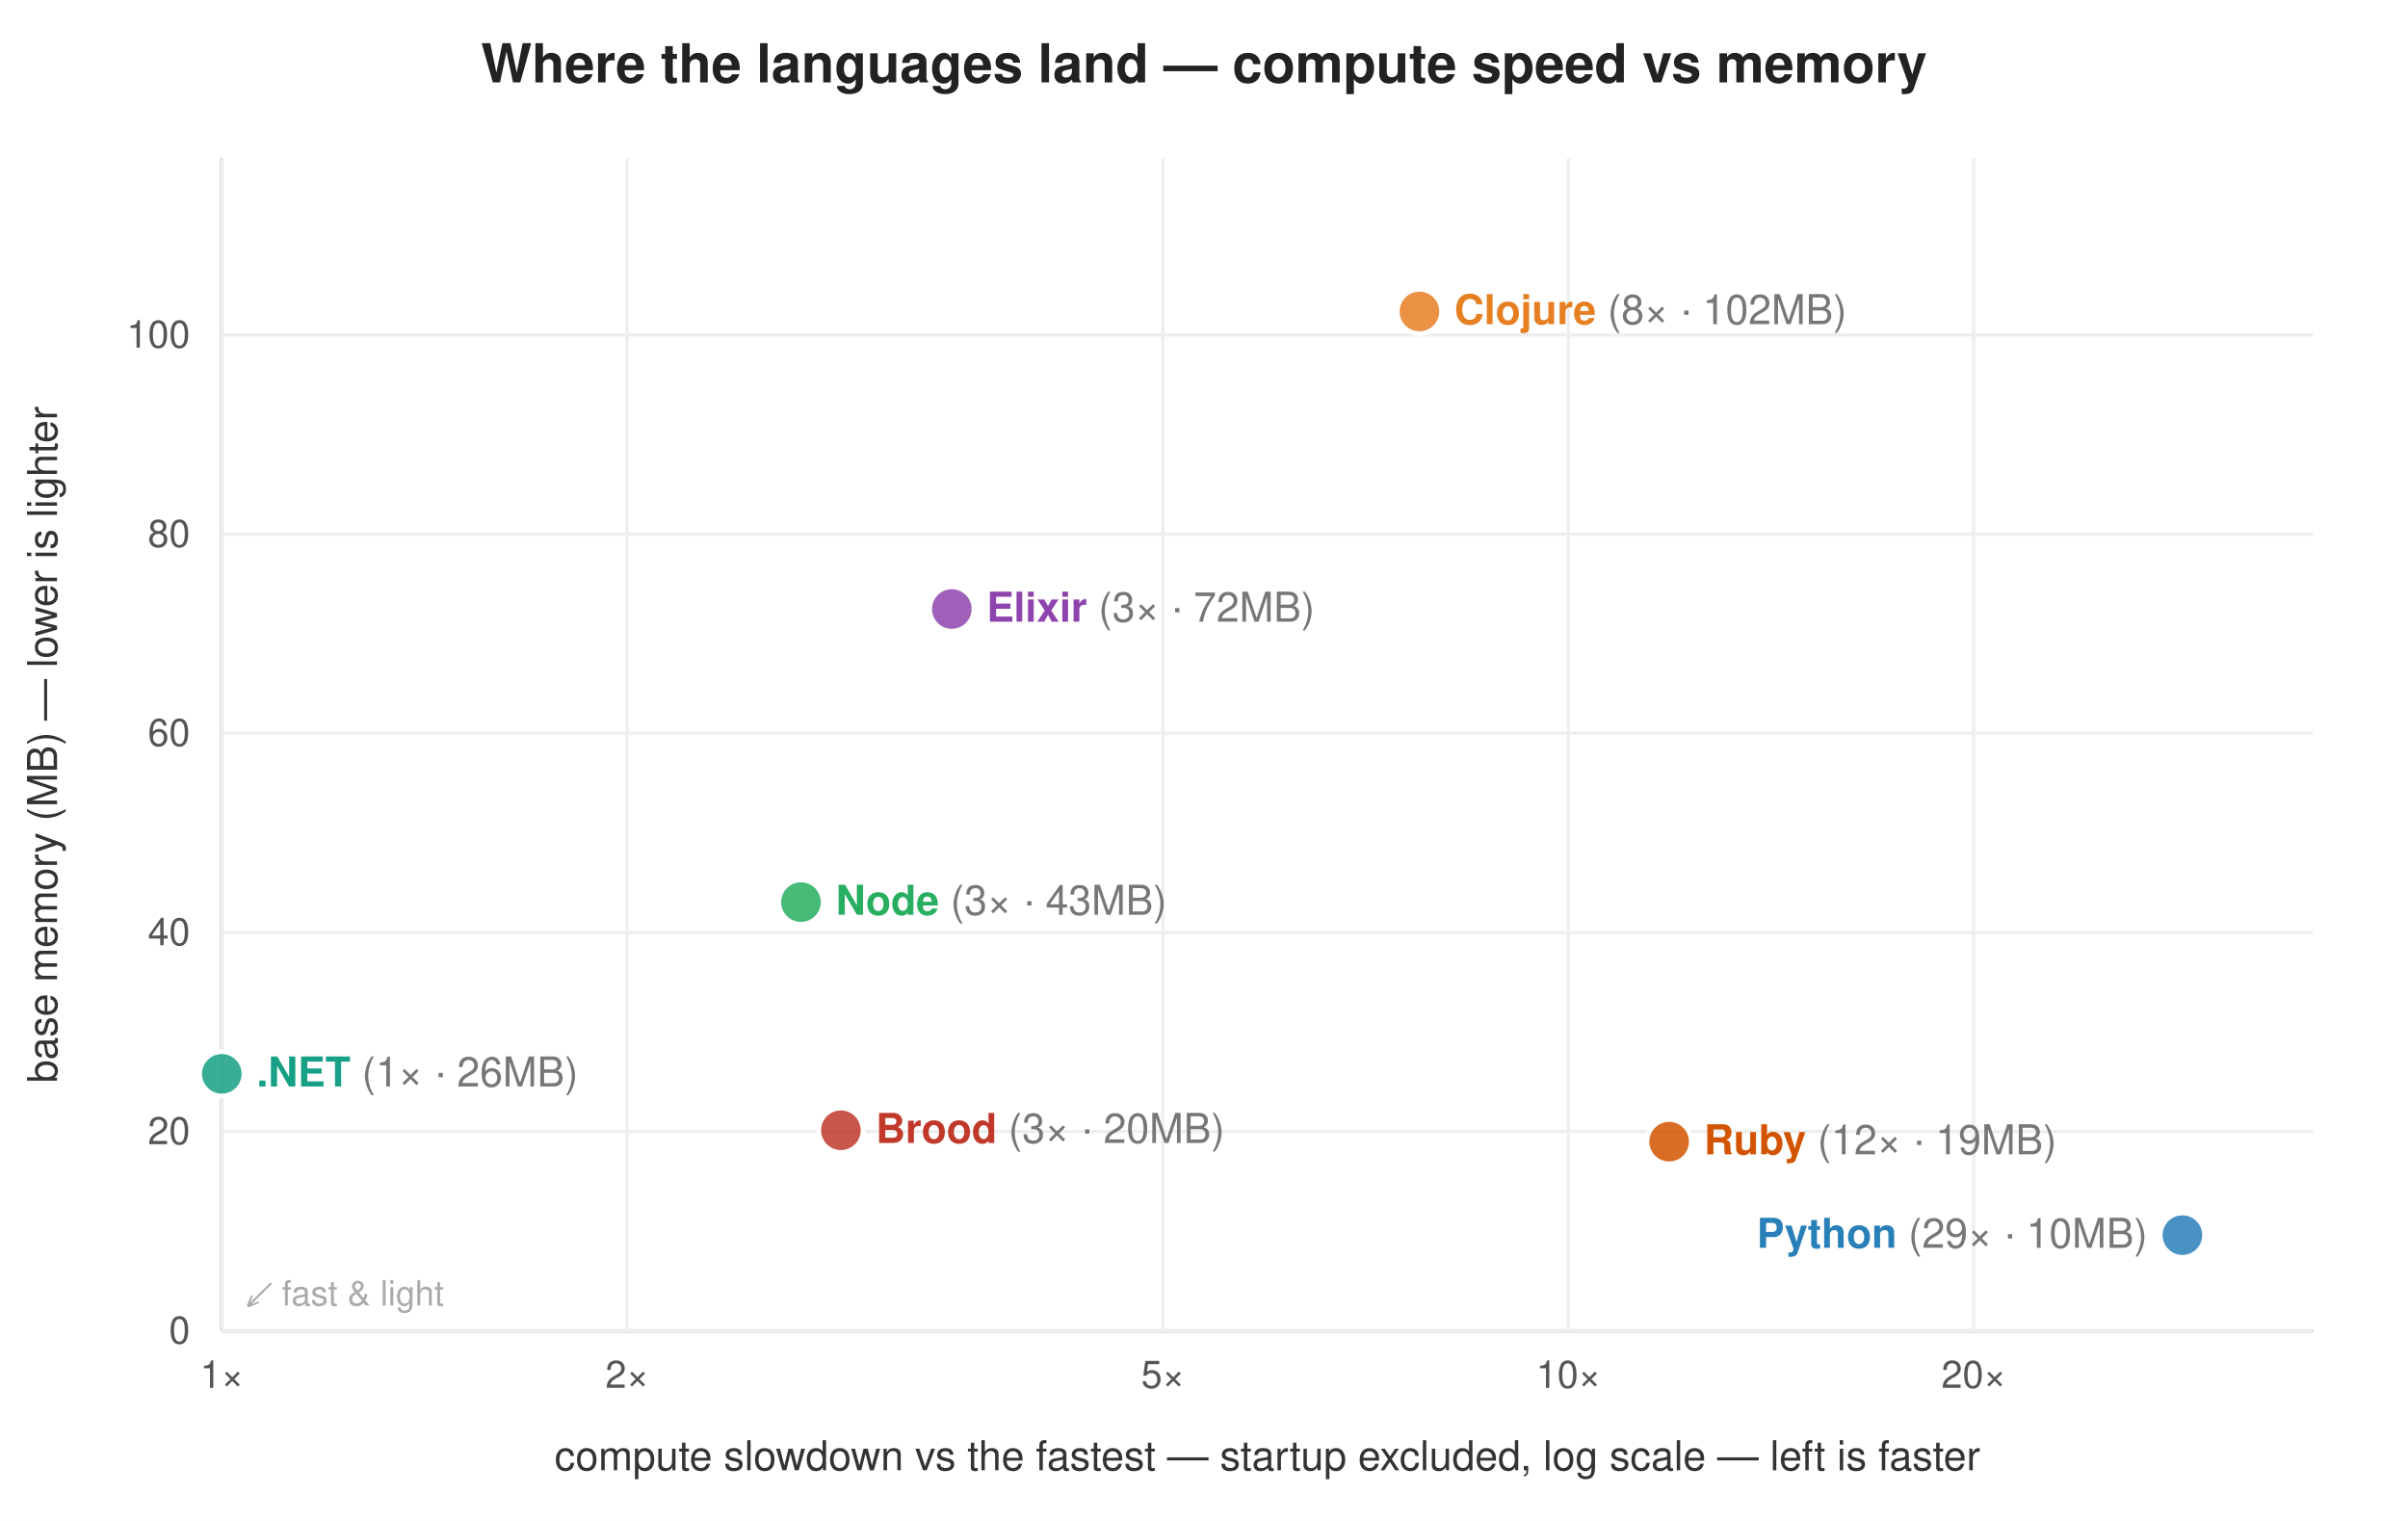
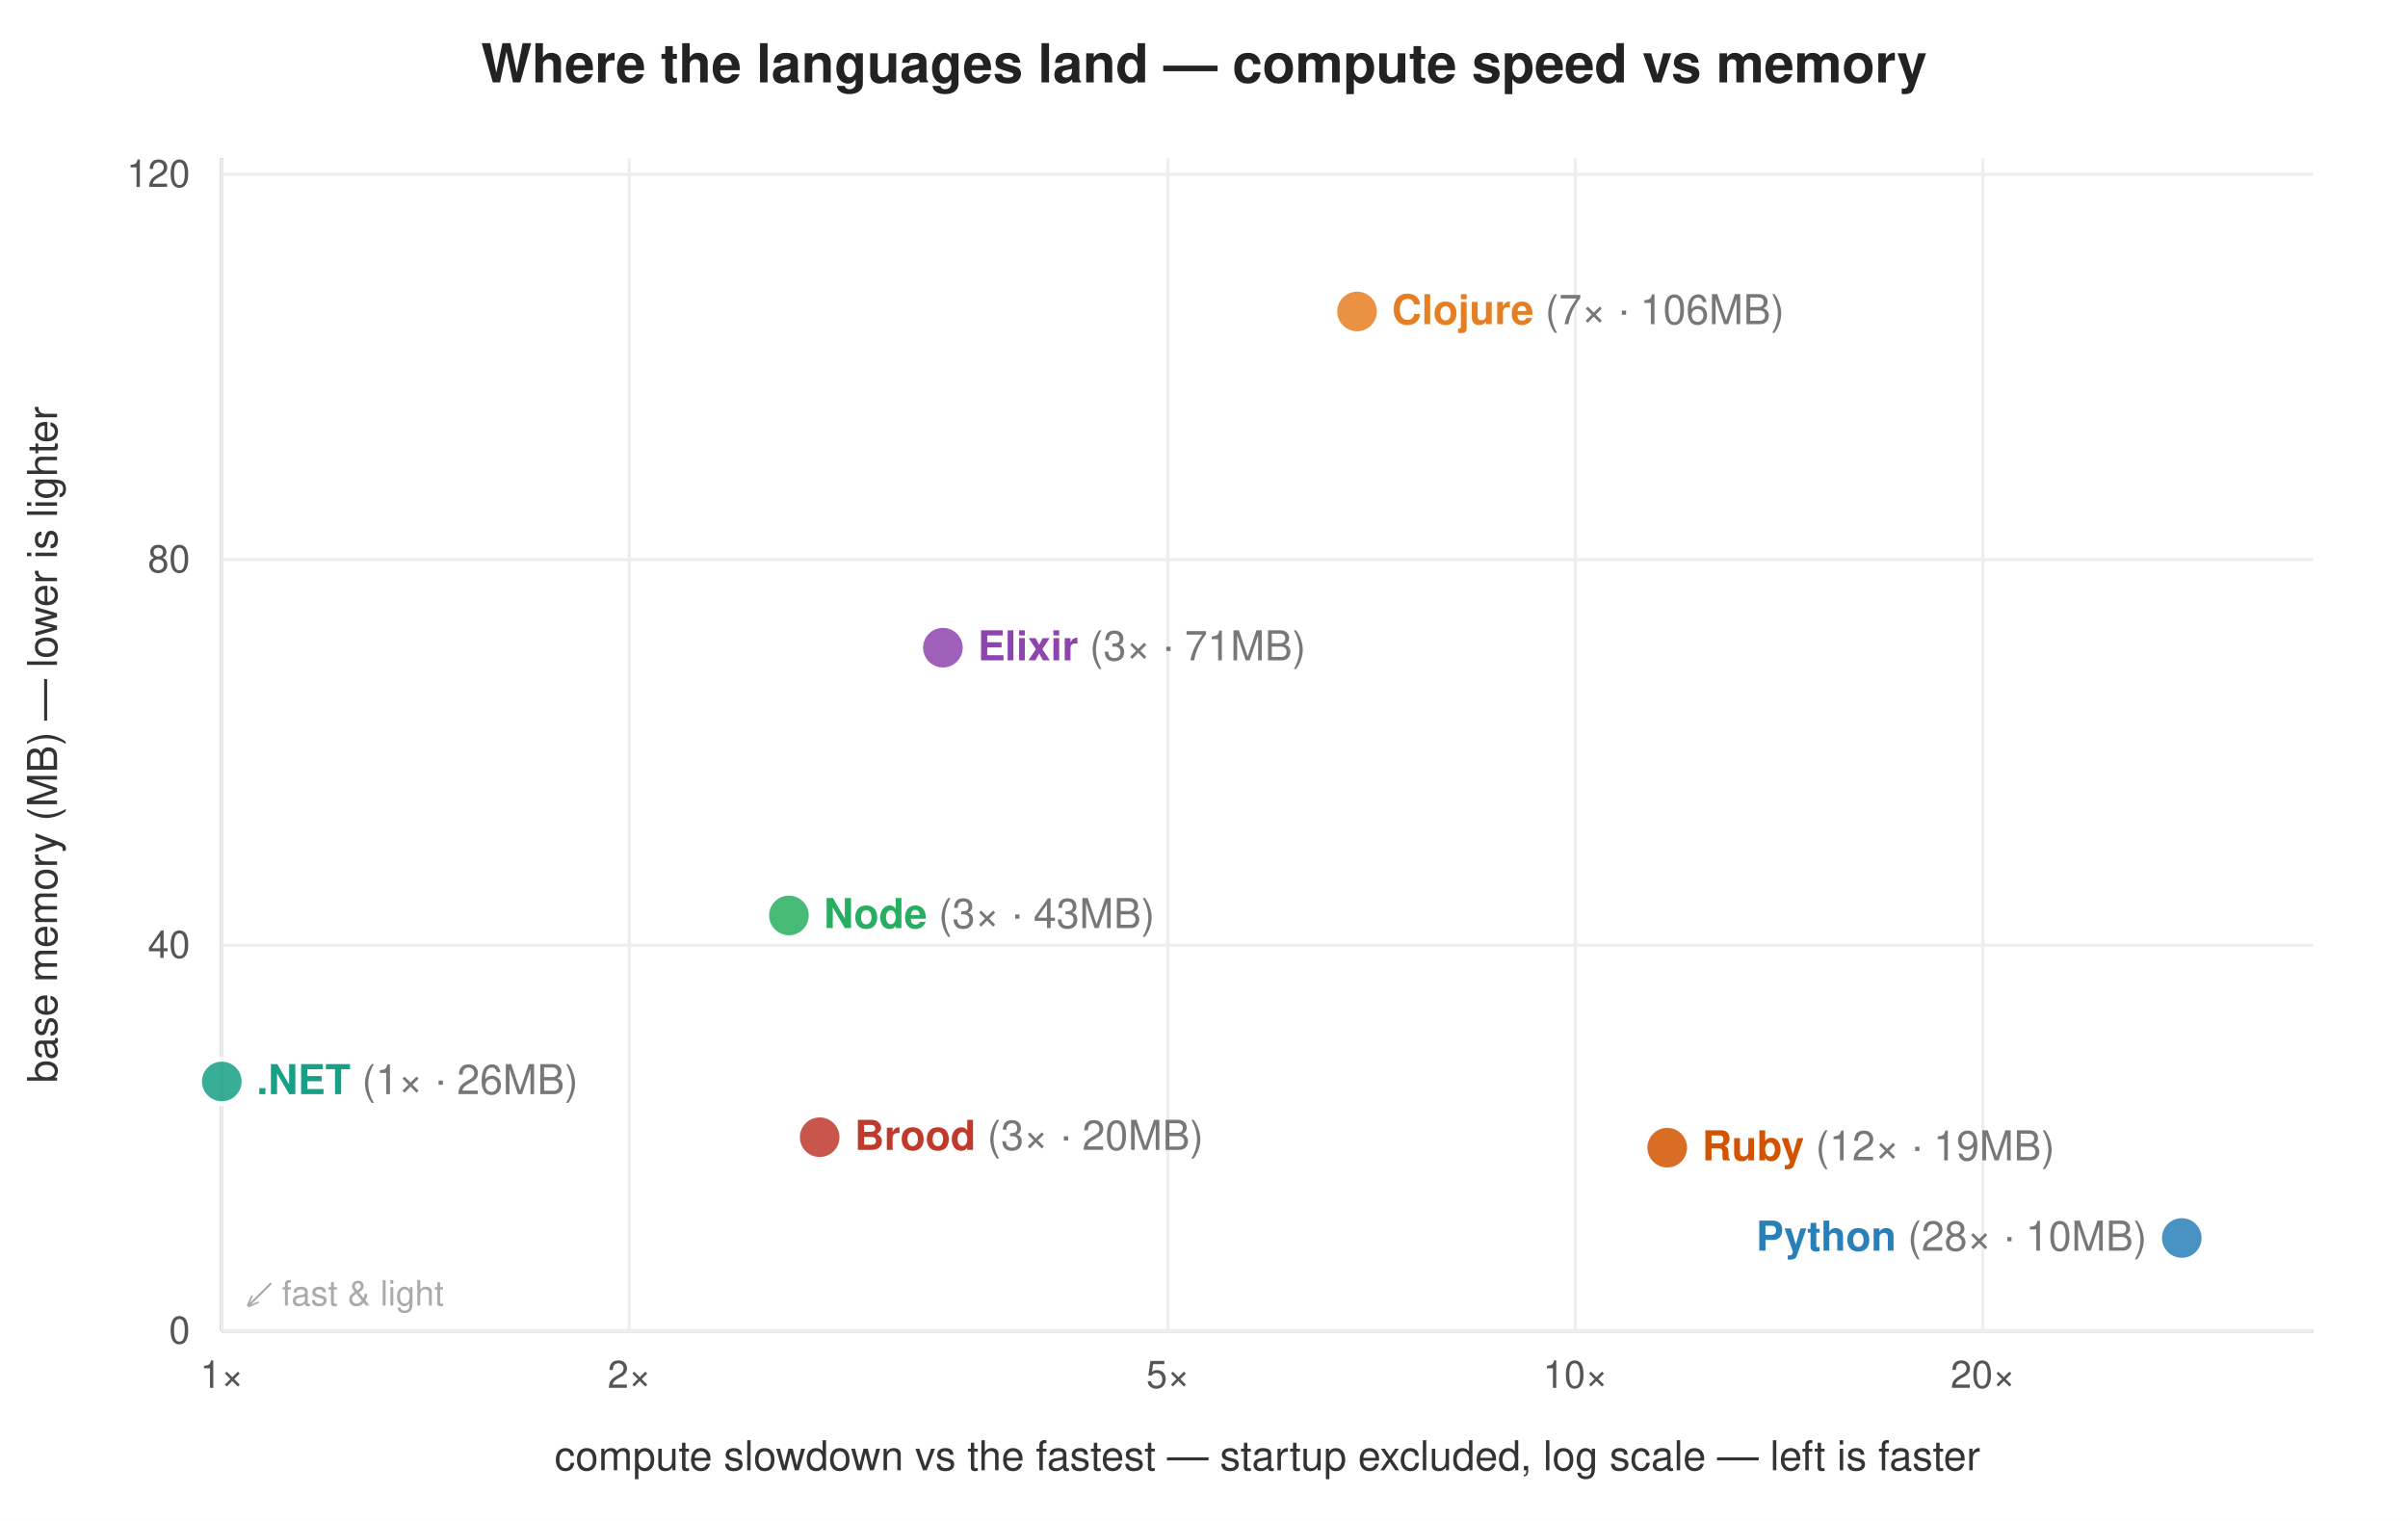
<svg xmlns="http://www.w3.org/2000/svg" width="760" height="480" viewBox="0 0 760 480" font-family="system-ui,Segoe UI,Helvetica,Arial,sans-serif">
  <rect width="760" height="480" fill="#ffffff" />
  <text x="380.0" y="26" text-anchor="middle" font-size="17" font-weight="700" fill="#222">Where the languages land — compute speed vs memory</text>
  <line x1="70" y1="420" x2="730" y2="420" stroke="#888" stroke-width="1" />
  <line x1="70" y1="50" x2="70" y2="420" stroke="#888" stroke-width="1" />
  <line x1="70.0" y1="50" x2="70.0" y2="420" stroke="#eee" stroke-width="1" />
  <text x="70.0" y="438" text-anchor="middle" font-size="12" fill="#555">1×</text>
-   <line x1="197.9" y1="50" x2="197.9" y2="420" stroke="#eee" stroke-width="1" />
-   <text x="197.9" y="438" text-anchor="middle" font-size="12" fill="#555">2×</text>
-   <line x1="367.0" y1="50" x2="367.0" y2="420" stroke="#eee" stroke-width="1" />
-   <text x="367.0" y="438" text-anchor="middle" font-size="12" fill="#555">5×</text>
-   <line x1="495.0" y1="50" x2="495.0" y2="420" stroke="#eee" stroke-width="1" />
-   <text x="495.0" y="438" text-anchor="middle" font-size="12" fill="#555">10×</text>
-   <line x1="622.9" y1="50" x2="622.9" y2="420" stroke="#eee" stroke-width="1" />
-   <text x="622.9" y="438" text-anchor="middle" font-size="12" fill="#555">20×</text>
+   <line x1="198.6" y1="50" x2="198.6" y2="420" stroke="#eee" stroke-width="1" />
+   <text x="198.6" y="438" text-anchor="middle" font-size="12" fill="#555">2×</text>
+   <line x1="368.6" y1="50" x2="368.6" y2="420" stroke="#eee" stroke-width="1" />
+   <text x="368.6" y="438" text-anchor="middle" font-size="12" fill="#555">5×</text>
+   <line x1="497.2" y1="50" x2="497.2" y2="420" stroke="#eee" stroke-width="1" />
+   <text x="497.2" y="438" text-anchor="middle" font-size="12" fill="#555">10×</text>
+   <line x1="625.8" y1="50" x2="625.8" y2="420" stroke="#eee" stroke-width="1" />
+   <text x="625.8" y="438" text-anchor="middle" font-size="12" fill="#555">20×</text>
  <line x1="70" y1="420.0" x2="730" y2="420.0" stroke="#eee" stroke-width="1" />
  <text x="60" y="424.0" text-anchor="end" font-size="12" fill="#555">0</text>
-   <line x1="70" y1="357.1" x2="730" y2="357.1" stroke="#eee" stroke-width="1" />
-   <text x="60" y="361.1" text-anchor="end" font-size="12" fill="#555">20</text>
-   <line x1="70" y1="294.3" x2="730" y2="294.3" stroke="#eee" stroke-width="1" />
-   <text x="60" y="298.3" text-anchor="end" font-size="12" fill="#555">40</text>
-   <line x1="70" y1="231.4" x2="730" y2="231.4" stroke="#eee" stroke-width="1" />
-   <text x="60" y="235.4" text-anchor="end" font-size="12" fill="#555">60</text>
-   <line x1="70" y1="168.6" x2="730" y2="168.6" stroke="#eee" stroke-width="1" />
-   <text x="60" y="172.6" text-anchor="end" font-size="12" fill="#555">80</text>
-   <line x1="70" y1="105.7" x2="730" y2="105.7" stroke="#eee" stroke-width="1" />
-   <text x="60" y="109.7" text-anchor="end" font-size="12" fill="#555">100</text>
+   <line x1="70" y1="298.3" x2="730" y2="298.3" stroke="#eee" stroke-width="1" />
+   <text x="60" y="302.3" text-anchor="end" font-size="12" fill="#555">40</text>
+   <line x1="70" y1="176.6" x2="730" y2="176.6" stroke="#eee" stroke-width="1" />
+   <text x="60" y="180.6" text-anchor="end" font-size="12" fill="#555">80</text>
+   <line x1="70" y1="55.0" x2="730" y2="55.0" stroke="#eee" stroke-width="1" />
+   <text x="60" y="59.0" text-anchor="end" font-size="12" fill="#555">120</text>
  <text x="400.0" y="464" text-anchor="middle" font-size="13" fill="#333">compute slowdown vs the fastest — startup excluded, log scale — left is faster</text>
  <text x="18" y="235.0" text-anchor="middle" font-size="13" fill="#333" transform="rotate(-90 18 235.0)">base memory (MB) — lower is lighter</text>
  <text x="78" y="412" font-size="11" fill="#aaa">↙ fast &amp; light</text>
-   <circle cx="688.8" cy="389.8" r="7" fill="#2980b9" fill-opacity="0.85" stroke="#fff" stroke-width="1.5" />
-   <text x="677.8" y="393.8" text-anchor="end" font-size="13" font-weight="600" fill="#2980b9">Python <tspan font-weight="400" fill="#777">(29× · 10MB)</tspan>
+   <circle cx="688.6" cy="390.7" r="7" fill="#2980b9" fill-opacity="0.85" stroke="#fff" stroke-width="1.5" />
+   <text x="677.6" y="394.7" text-anchor="end" font-size="13" font-weight="600" fill="#2980b9">Python <tspan font-weight="400" fill="#777">(28× · 10MB)</tspan>
  </text>
-   <circle cx="526.8" cy="360.3" r="7" fill="#d35400" fill-opacity="0.85" stroke="#fff" stroke-width="1.5" />
-   <text x="537.8" y="364.3" text-anchor="start" font-size="13" font-weight="600" fill="#d35400">Ruby <tspan font-weight="400" fill="#777">(12× · 19MB)</tspan>
+   <circle cx="526.2" cy="362.2" r="7" fill="#d35400" fill-opacity="0.85" stroke="#fff" stroke-width="1.5" />
+   <text x="537.2" y="366.2" text-anchor="start" font-size="13" font-weight="600" fill="#d35400">Ruby <tspan font-weight="400" fill="#777">(12× · 19MB)</tspan>
  </text>
-   <circle cx="265.4" cy="356.7" r="7" fill="#c0392b" fill-opacity="0.85" stroke="#fff" stroke-width="1.5" />
-   <text x="276.4" y="360.7" text-anchor="start" font-size="13" font-weight="600" fill="#c0392b">Brood <tspan font-weight="400" fill="#777">(3× · 20MB)</tspan>
+   <circle cx="258.7" cy="358.9" r="7" fill="#c0392b" fill-opacity="0.85" stroke="#fff" stroke-width="1.5" />
+   <text x="269.7" y="362.9" text-anchor="start" font-size="13" font-weight="600" fill="#c0392b">Brood <tspan font-weight="400" fill="#777">(3× · 20MB)</tspan>
  </text>
-   <circle cx="70.0" cy="338.9" r="7" fill="#16a085" fill-opacity="0.85" stroke="#fff" stroke-width="1.5" />
-   <text x="81.0" y="342.9" text-anchor="start" font-size="13" font-weight="600" fill="#16a085">.NET <tspan font-weight="400" fill="#777">(1× · 26MB)</tspan>
+   <circle cx="70.0" cy="341.3" r="7" fill="#16a085" fill-opacity="0.85" stroke="#fff" stroke-width="1.5" />
+   <text x="81.0" y="345.3" text-anchor="start" font-size="13" font-weight="600" fill="#16a085">.NET <tspan font-weight="400" fill="#777">(1× · 26MB)</tspan>
  </text>
-   <circle cx="252.8" cy="284.7" r="7" fill="#27ae60" fill-opacity="0.85" stroke="#fff" stroke-width="1.5" />
-   <text x="263.8" y="288.7" text-anchor="start" font-size="13" font-weight="600" fill="#27ae60">Node <tspan font-weight="400" fill="#777">(3× · 43MB)</tspan>
+   <circle cx="249.0" cy="288.9" r="7" fill="#27ae60" fill-opacity="0.85" stroke="#fff" stroke-width="1.5" />
+   <text x="260.0" y="292.9" text-anchor="start" font-size="13" font-weight="600" fill="#27ae60">Node <tspan font-weight="400" fill="#777">(3× · 43MB)</tspan>
  </text>
-   <circle cx="300.4" cy="192.2" r="7" fill="#8e44ad" fill-opacity="0.85" stroke="#fff" stroke-width="1.5" />
-   <text x="311.4" y="196.2" text-anchor="start" font-size="13" font-weight="600" fill="#8e44ad">Elixir <tspan font-weight="400" fill="#777">(3× · 72MB)</tspan>
+   <circle cx="297.6" cy="204.4" r="7" fill="#8e44ad" fill-opacity="0.85" stroke="#fff" stroke-width="1.5" />
+   <text x="308.6" y="208.4" text-anchor="start" font-size="13" font-weight="600" fill="#8e44ad">Elixir <tspan font-weight="400" fill="#777">(3× · 71MB)</tspan>
  </text>
-   <circle cx="448.0" cy="98.3" r="7" fill="#e67e22" fill-opacity="0.85" stroke="#fff" stroke-width="1.5" />
-   <text x="459.0" y="102.3" text-anchor="start" font-size="13" font-weight="600" fill="#e67e22">Clojure <tspan font-weight="400" fill="#777">(8× · 102MB)</tspan>
+   <circle cx="428.3" cy="98.3" r="7" fill="#e67e22" fill-opacity="0.85" stroke="#fff" stroke-width="1.5" />
+   <text x="439.3" y="102.3" text-anchor="start" font-size="13" font-weight="600" fill="#e67e22">Clojure <tspan font-weight="400" fill="#777">(7× · 106MB)</tspan>
  </text>
</svg>
